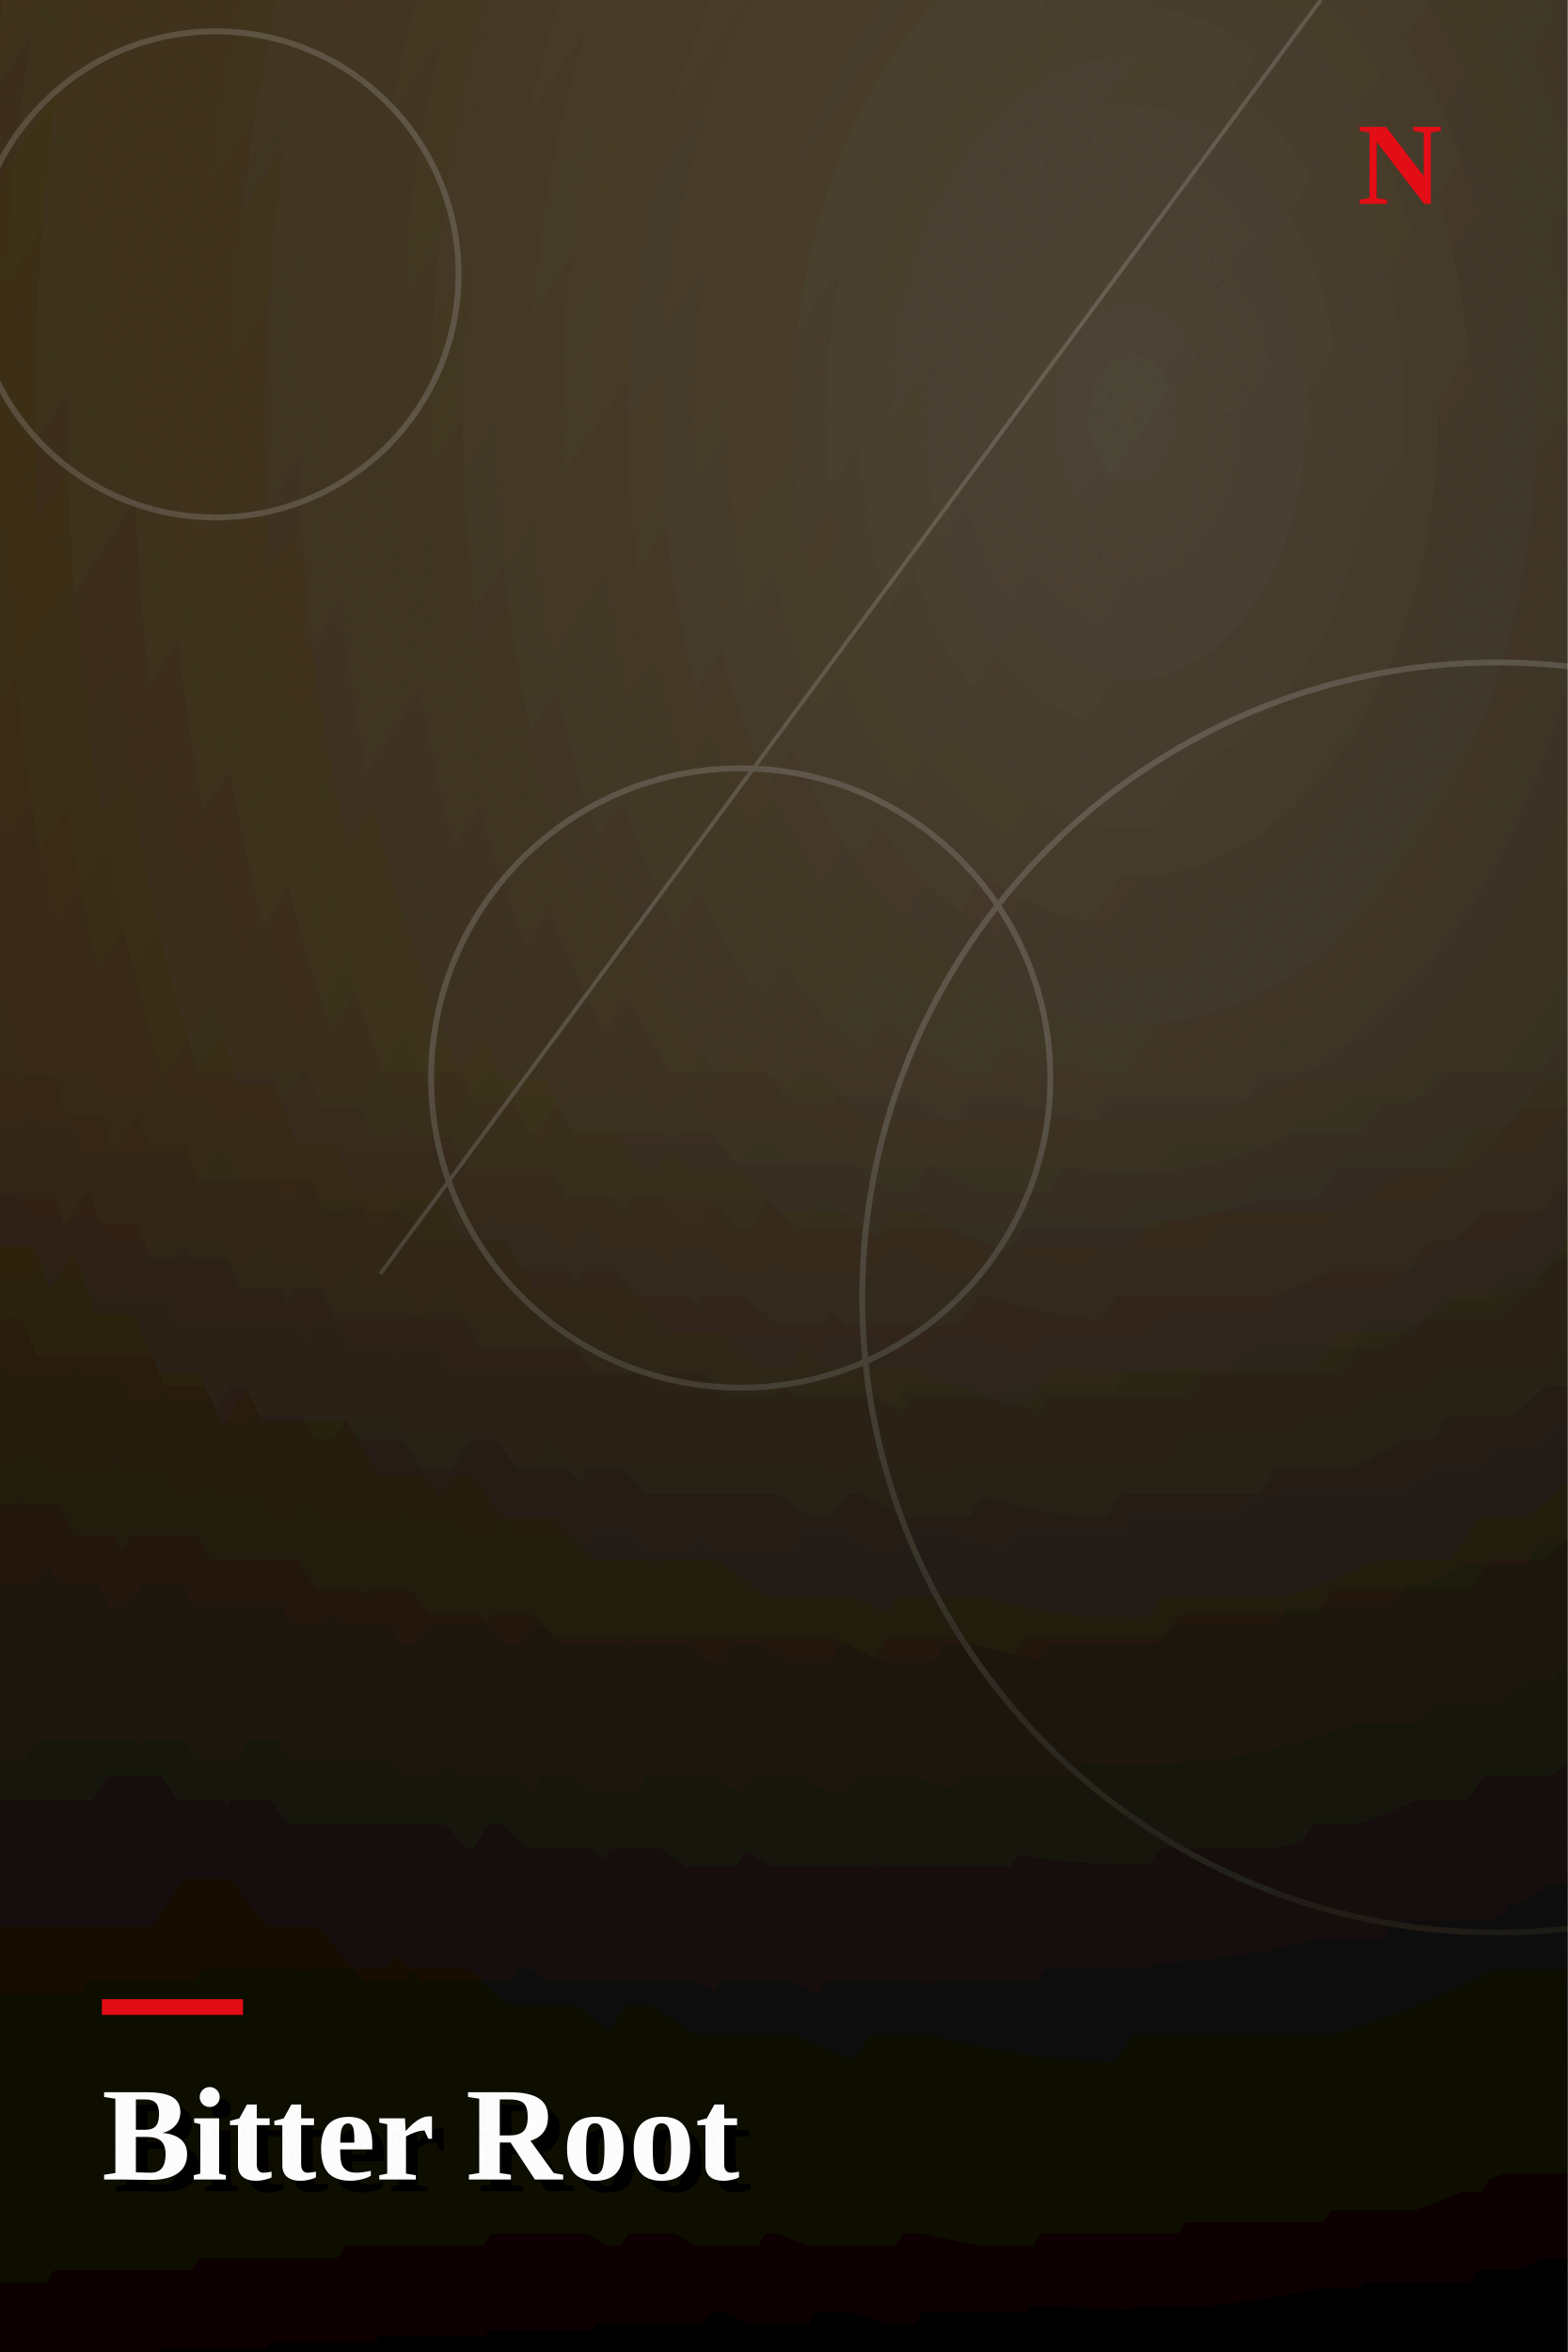
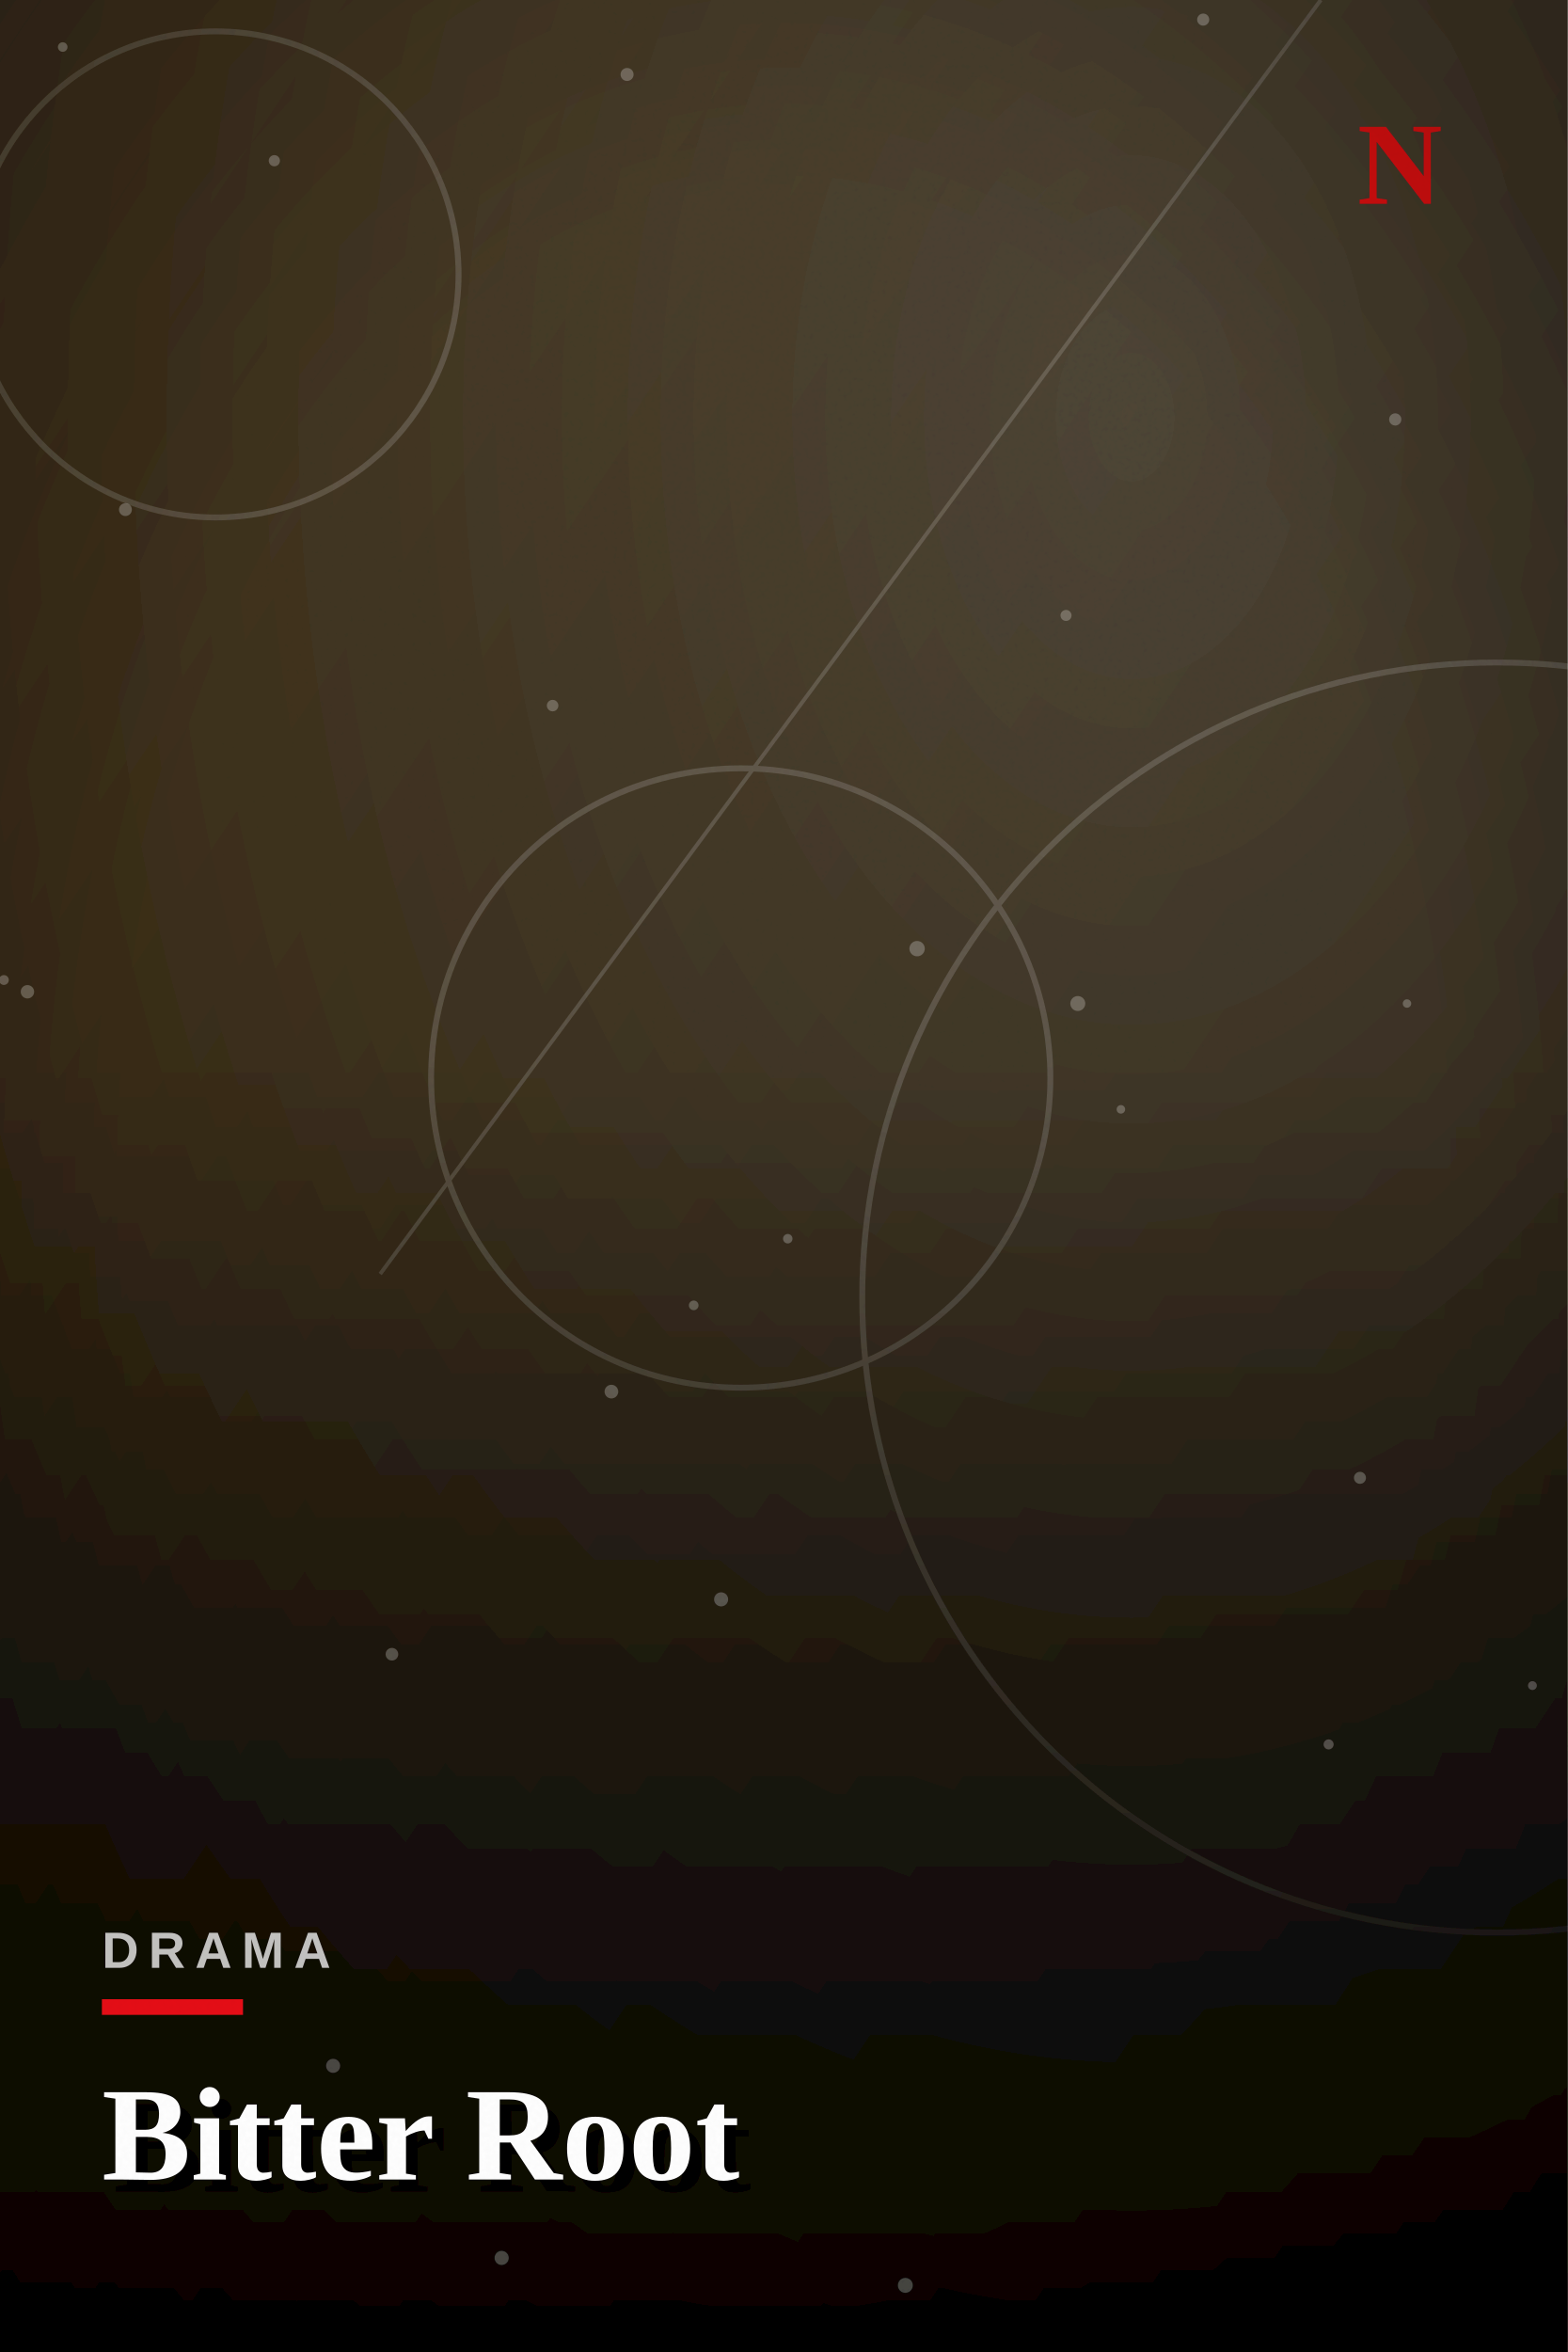
<svg xmlns="http://www.w3.org/2000/svg" viewBox="0 0 400 600" role="img" aria-label="Bitter Root poster">
  <defs>
    <linearGradient id="bg" x1="0" y1="0" x2="1" y2="1">
      <stop offset="0" stop-color="#3a2b14" />
+       <stop offset="0.5" stop-color="#2b200e" />
      <stop offset="1" stop-color="#1c1408" />
    </linearGradient>
    <radialGradient id="glow" cx="0.72" cy="0.18" r="0.85">
      <stop offset="0" stop-color="#ffffff" stop-opacity="0.16" />
      <stop offset="1" stop-color="#ffffff" stop-opacity="0" />
+     </radialGradient>
+     <radialGradient id="vignette" cx="0.5" cy="0.5" r="0.75">
+       <stop offset="0.55" stop-color="#000000" stop-opacity="0" />
+       <stop offset="1" stop-color="#000000" stop-opacity="0.35" />
    </radialGradient>
    <linearGradient id="fade" x1="0" y1="0" x2="0" y2="1">
      <stop offset="0.45" stop-color="#000000" stop-opacity="0" />
      <stop offset="1" stop-color="#000000" stop-opacity="0.85" />
    </linearGradient>
    <filter id="grain">
      <feTurbulence type="fractalNoise" baseFrequency="0.8" numOctaves="2" />
      <feColorMatrix type="matrix" values="0 0 0 0 0  0 0 0 0 0  0 0 0 0 0  0 0 0 0.05 0" />
      <feComposite operator="over" in2="SourceGraphic" />
    </filter>
  </defs>
  <g filter="url(#grain)">
    <rect width="400" height="600" fill="url(#bg)" />
    <rect width="400" height="600" fill="url(#glow)" />
    <g opacity="0.16" stroke="#ffffff" fill="none">
      <circle cx="189" cy="275" r="79" fill="none" stroke="#ffffff" stroke-width="1.5" />
      <circle cx="55" cy="70" r="62" fill="none" stroke="#ffffff" stroke-width="1.5" />
      <circle cx="382" cy="331" r="162" fill="none" stroke="#ffffff" stroke-width="1.5" />
      <line x1="97" y1="325" x2="337" y2="0" stroke="#ffffff" stroke-width="1" />
    </g>
    <text x="368" y="52" font-family="Georgia, 'Times New Roman', serif" font-size="30" font-weight="700" fill="#E50914" text-anchor="end">N</text>
+     <rect width="400" height="600" fill="url(#vignette)" />
    <rect width="400" height="600" fill="url(#fade)" />
+     <circle cx="1" cy="250" r="1.25" fill="#ffffff" opacity="0.25" />
+     <circle cx="32" cy="130" r="1.64" fill="#ffffff" opacity="0.25" />
+     <circle cx="16" cy="12" r="1.22" fill="#ffffff" opacity="0.25" />
+     <circle cx="160" cy="19" r="1.66" fill="#ffffff" opacity="0.25" />
+     <circle cx="347" cy="377" r="1.53" fill="#ffffff" opacity="0.25" />
+     <circle cx="100" cy="422" r="1.61" fill="#ffffff" opacity="0.25" />
+     <circle cx="184" cy="408" r="1.79" fill="#ffffff" opacity="0.25" />
+     <circle cx="234" cy="242" r="1.96" fill="#ffffff" opacity="0.25" />
+     <circle cx="70" cy="41" r="1.43" fill="#ffffff" opacity="0.25" />
+     <circle cx="201" cy="316" r="1.20" fill="#ffffff" opacity="0.25" />
+     <circle cx="307" cy="5" r="1.54" fill="#ffffff" opacity="0.25" />
+     <circle cx="286" cy="283" r="1.09" fill="#ffffff" opacity="0.25" />
+     <circle cx="128" cy="576" r="1.80" fill="#ffffff" opacity="0.25" />
+     <circle cx="272" cy="157" r="1.41" fill="#ffffff" opacity="0.25" />
+     <circle cx="231" cy="583" r="1.90" fill="#ffffff" opacity="0.25" />
+     <circle cx="156" cy="355" r="1.74" fill="#ffffff" opacity="0.25" />
+     <circle cx="359" cy="256" r="1.08" fill="#ffffff" opacity="0.25" />
+     <circle cx="275" cy="256" r="1.91" fill="#ffffff" opacity="0.25" />
+     <circle cx="85" cy="527" r="1.79" fill="#ffffff" opacity="0.25" />
+     <circle cx="7" cy="253" r="1.71" fill="#ffffff" opacity="0.25" />
+     <circle cx="141" cy="180" r="1.47" fill="#ffffff" opacity="0.25" />
+     <circle cx="339" cy="445" r="1.28" fill="#ffffff" opacity="0.25" />
+     <circle cx="356" cy="107" r="1.56" fill="#ffffff" opacity="0.25" />
+     <circle cx="391" cy="430" r="1.13" fill="#ffffff" opacity="0.25" />
+     <circle cx="177" cy="333" r="1.23" fill="#ffffff" opacity="0.25" />
    <rect x="26" y="510" width="36" height="4" fill="#E50914" />
+     <text x="26" y="502" font-family="Arial, Helvetica, sans-serif" font-size="13" font-weight="600" letter-spacing="2.5" fill="rgba(255,255,255,0.75)">DRAMA</text>
    <text x="29" y="559" font-family="Georgia, 'Times New Roman', serif" font-size="34" font-weight="700" fill="rgba(0,0,0,0.55)">Bitter Root</text>
    <text x="26" y="556" font-family="Georgia, 'Times New Roman', serif" font-size="34" font-weight="700" fill="#ffffff">Bitter Root</text>
  </g>
</svg>
